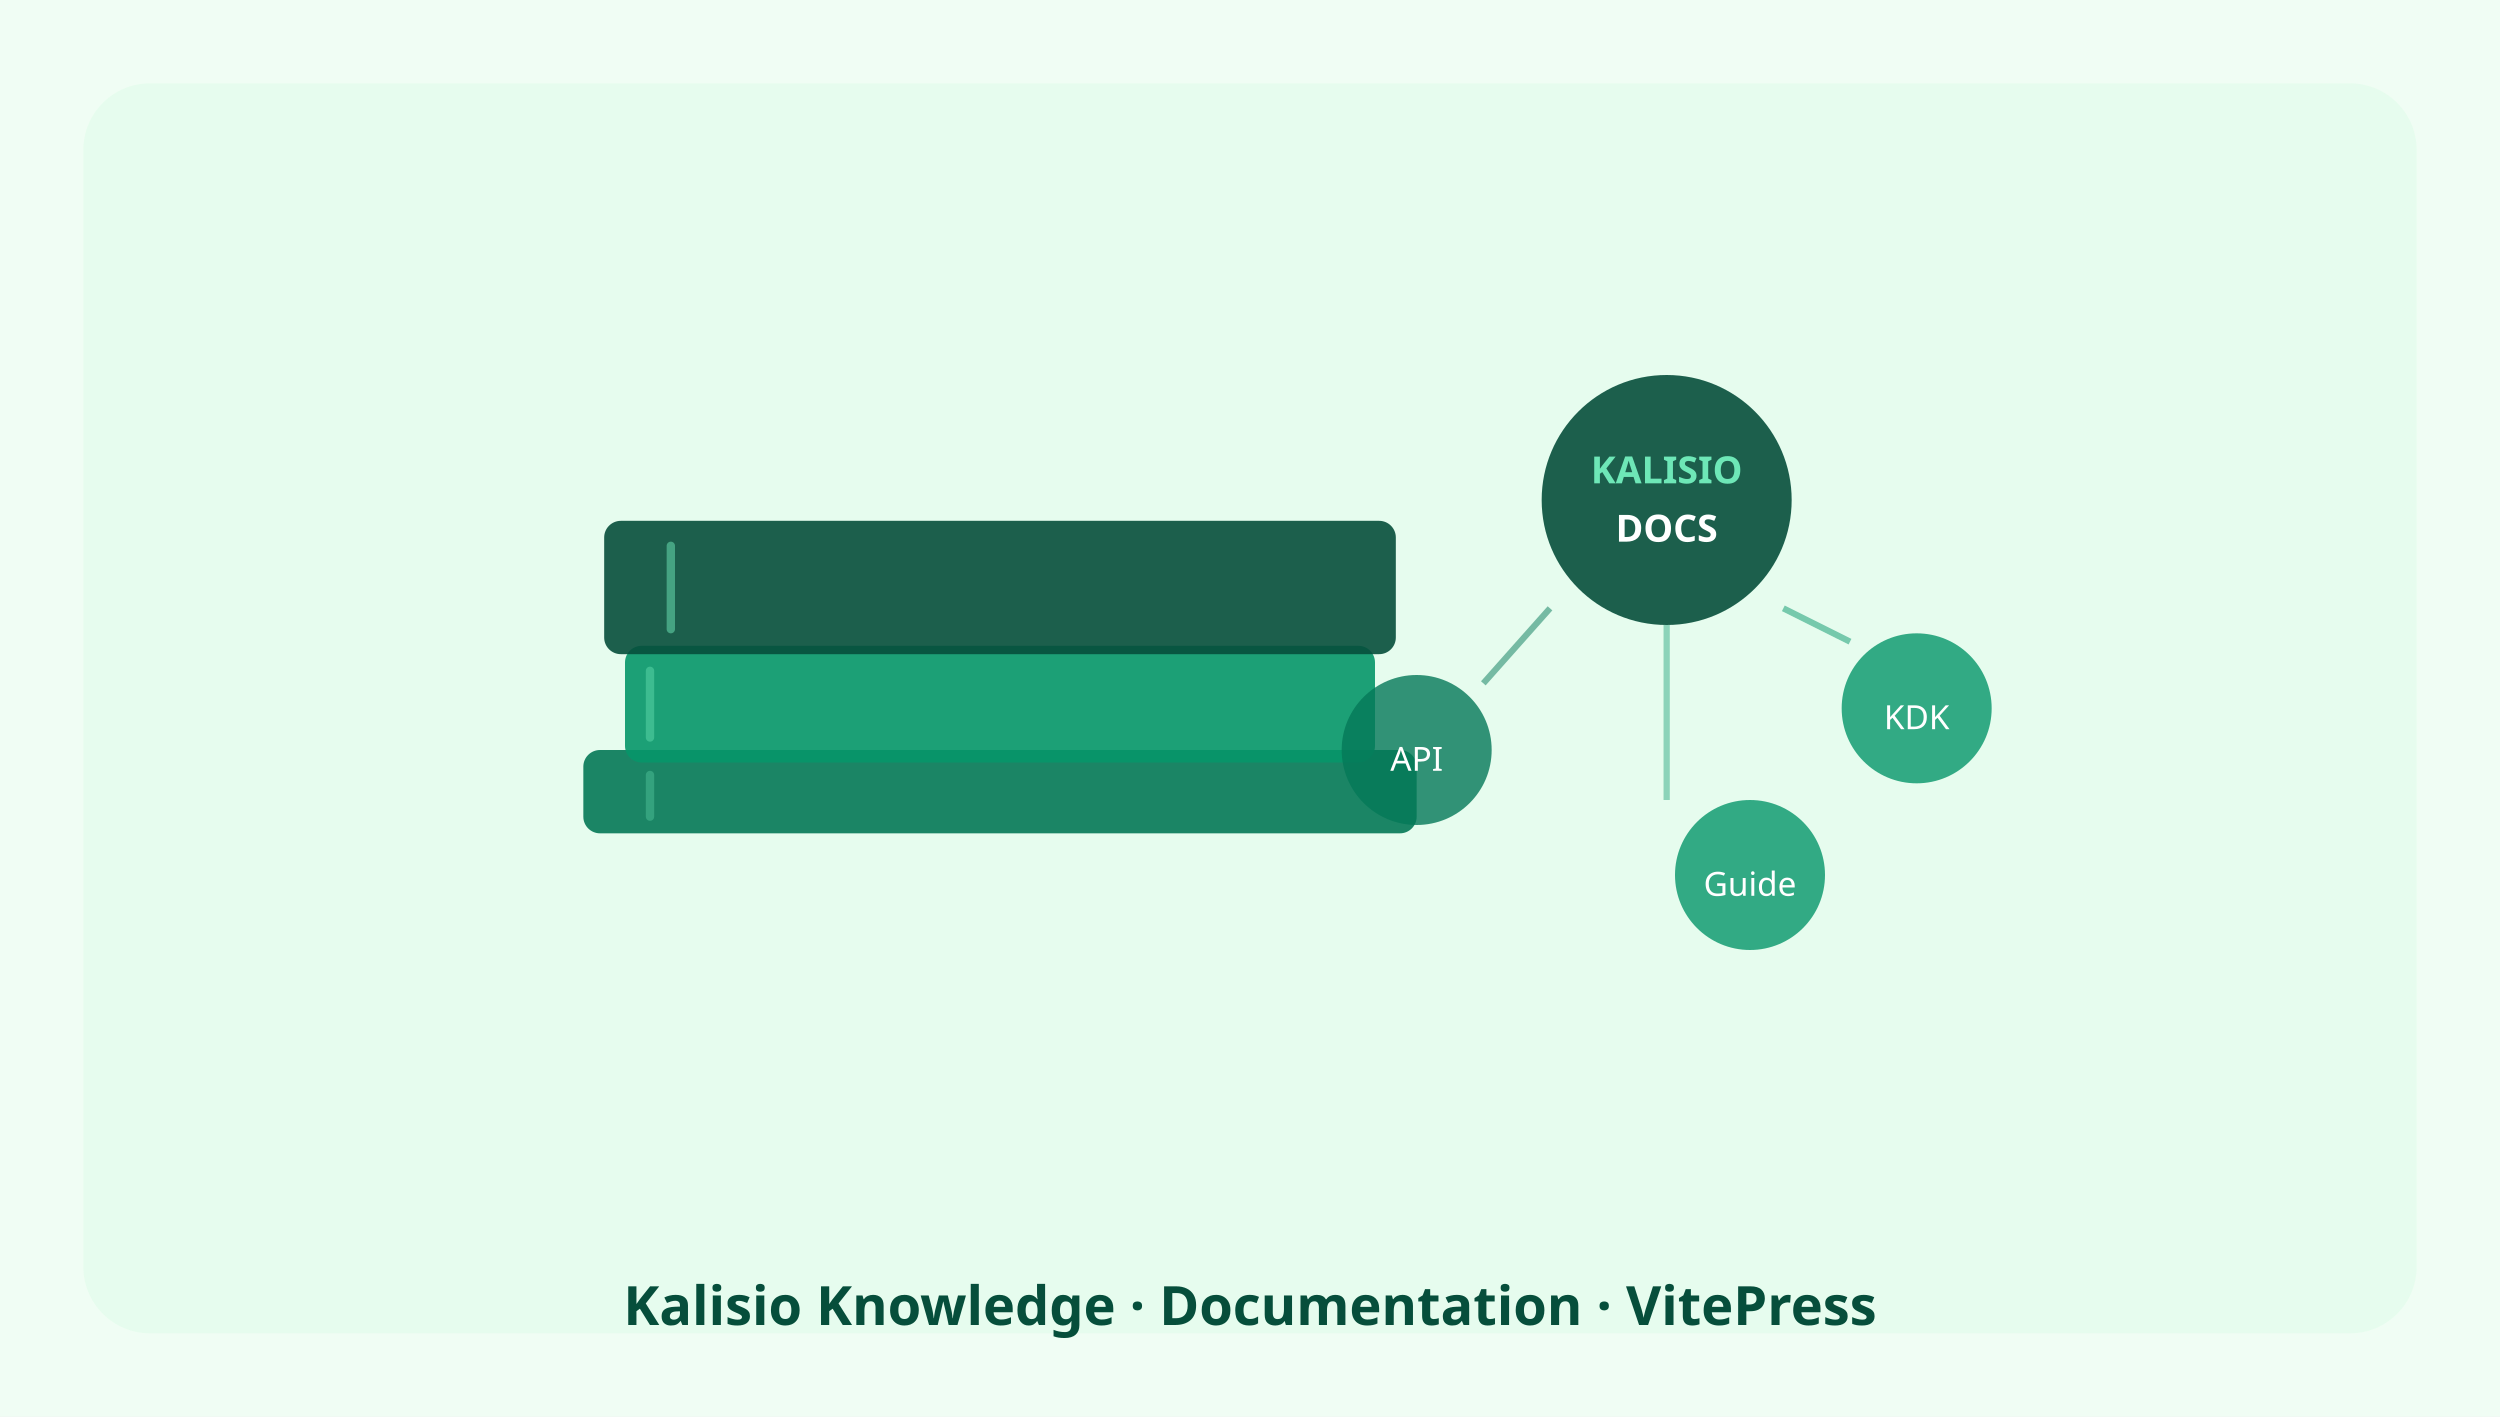
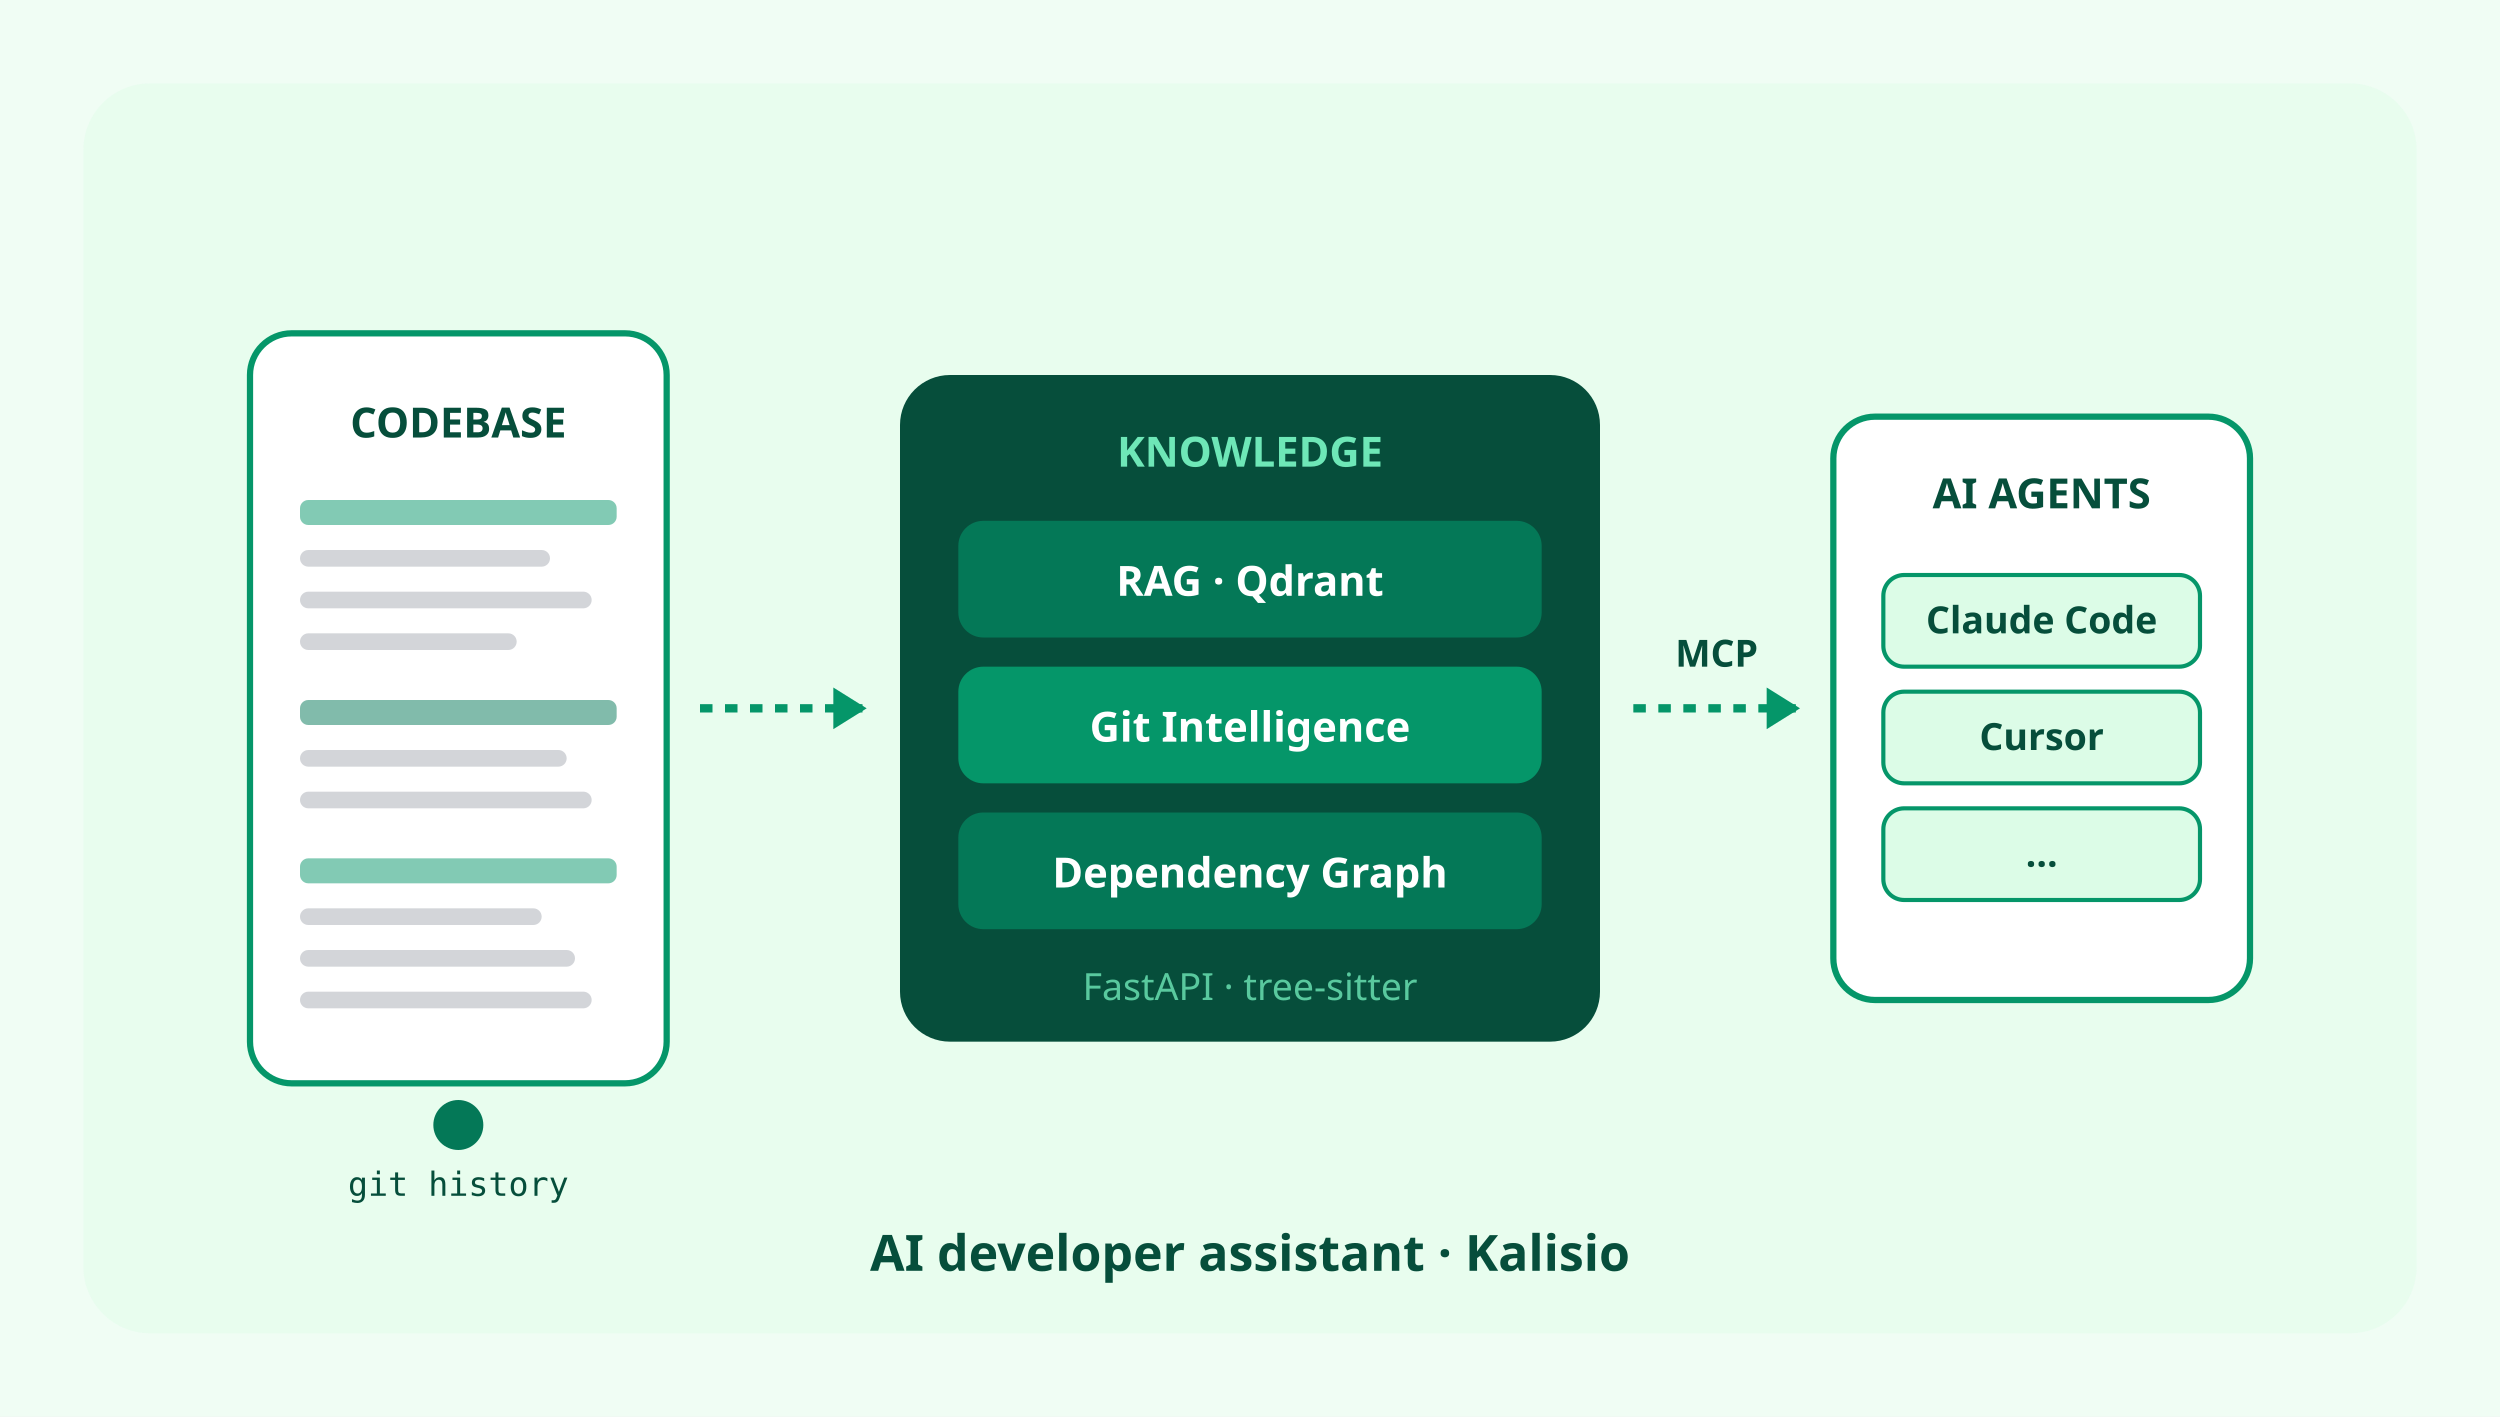
<svg xmlns="http://www.w3.org/2000/svg" viewBox="0 0 600 340" width="600" height="340">
  <rect width="600" height="340" fill="#f0fdf4" />
-   <rect x="20" y="20" width="560" height="300" rx="16" fill="#dcfce7" opacity="0.5" />
-   <rect x="140" y="180" width="200" height="20" rx="4" fill="#047857" opacity="0.9" />
-   <rect x="150" y="155" width="180" height="28" rx="4" fill="#059669" opacity="0.9" />
-   <rect x="145" y="125" width="190" height="32" rx="4" fill="#064e3b" opacity="0.9" />
-   <rect x="160" y="130" width="2" height="22" rx="1" fill="#6ee7b7" opacity="0.5" />
-   <rect x="155" y="160" width="2" height="18" rx="1" fill="#6ee7b7" opacity="0.4" />
-   <rect x="155" y="185" width="2" height="12" rx="1" fill="#6ee7b7" opacity="0.3" />
-   <circle cx="400" cy="120" r="30" fill="#064e3b" opacity="0.9" />
-   <text x="400" y="116" text-anchor="middle" font-family="system-ui, sans-serif" font-size="9" font-weight="700" fill="#6ee7b7">KALISIO</text>
-   <text x="400" y="130" text-anchor="middle" font-family="system-ui, sans-serif" font-size="9" font-weight="600" fill="#fff">DOCS</text>
-   <circle cx="460" cy="170" r="18" fill="#059669" opacity="0.8" />
-   <text x="460" y="175" text-anchor="middle" font-family="system-ui, sans-serif" font-size="8" fill="#fff">KDK</text>
-   <circle cx="340" cy="180" r="18" fill="#047857" opacity="0.8" />
-   <text x="340" y="185" text-anchor="middle" font-family="system-ui, sans-serif" font-size="8" fill="#fff">API</text>
-   <circle cx="420" cy="210" r="18" fill="#059669" opacity="0.8" />
-   <text x="420" y="215" text-anchor="middle" font-family="system-ui, sans-serif" font-size="8" fill="#fff">Guide</text>
-   <line x1="428" y1="146" x2="444" y2="154" stroke="#059669" stroke-width="1.5" opacity="0.5" />
-   <line x1="372" y1="146" x2="356" y2="164" stroke="#047857" stroke-width="1.5" opacity="0.5" />
-   <line x1="400" y1="150" x2="400" y2="192" stroke="#059669" stroke-width="1.5" opacity="0.4" />
-   <text x="300" y="318" text-anchor="middle" font-family="system-ui, sans-serif" font-size="13" font-weight="600" fill="#064e3b">Kalisio Knowledge · Documentation · VitePress</text>
+   <rect x="20" y="20" width="560" height="300" rx="16" fill="#dcfce7" opacity="0.4" />
+   <g>
+     <rect x="60" y="80" width="100" height="180" rx="10" fill="#fff" stroke="#059669" stroke-width="1.5" />
+     <text x="110" y="105" text-anchor="middle" font-family="system-ui, sans-serif" font-size="10" font-weight="700" fill="#064e3b">CODEBASE</text>
+     <rect x="72" y="120" width="76" height="6" rx="2" fill="#059669" opacity="0.5" />
+     <rect x="72" y="132" width="60" height="4" rx="2" fill="#6b7280" opacity="0.3" />
+     <rect x="72" y="142" width="70" height="4" rx="2" fill="#6b7280" opacity="0.3" />
+     <rect x="72" y="152" width="52" height="4" rx="2" fill="#6b7280" opacity="0.3" />
+     <rect x="72" y="168" width="76" height="6" rx="2" fill="#047857" opacity="0.5" />
+     <rect x="72" y="180" width="64" height="4" rx="2" fill="#6b7280" opacity="0.3" />
+     <rect x="72" y="190" width="70" height="4" rx="2" fill="#6b7280" opacity="0.3" />
+     <rect x="72" y="206" width="76" height="6" rx="2" fill="#059669" opacity="0.5" />
+     <rect x="72" y="218" width="58" height="4" rx="2" fill="#6b7280" opacity="0.3" />
+     <rect x="72" y="228" width="66" height="4" rx="2" fill="#6b7280" opacity="0.3" />
+     <rect x="72" y="238" width="70" height="4" rx="2" fill="#6b7280" opacity="0.3" />
+     <circle cx="110" cy="270" r="6" fill="#047857" />
+     <text x="110" y="287" text-anchor="middle" font-family="monospace" font-size="8" fill="#064e3b">git history</text>
+   </g>
+   <g>
+     <line x1="168" y1="170" x2="208" y2="170" stroke="#059669" stroke-width="2" stroke-dasharray="3,3" />
+     <polygon points="208,170 200,165 200,175" fill="#059669" />
+   </g>
+   <g>
+     <rect x="216" y="90" width="168" height="160" rx="12" fill="#064e3b" />
+     <text x="300" y="112" text-anchor="middle" font-family="system-ui, sans-serif" font-size="10" font-weight="700" fill="#6ee7b7">KNOWLEDGE</text>
+     <rect x="230" y="125" width="140" height="28" rx="6" fill="#047857" />
+     <text x="300" y="143" text-anchor="middle" font-family="system-ui, sans-serif" font-size="10" font-weight="600" fill="#fff">RAG · Qdrant</text>
+     <rect x="230" y="160" width="140" height="28" rx="6" fill="#059669" />
+     <text x="300" y="178" text-anchor="middle" font-family="system-ui, sans-serif" font-size="10" font-weight="600" fill="#fff">Git Intelligence</text>
+     <rect x="230" y="195" width="140" height="28" rx="6" fill="#047857" />
+     <text x="300" y="213" text-anchor="middle" font-family="system-ui, sans-serif" font-size="10" font-weight="600" fill="#fff">Dependency Graph</text>
+     <text x="300" y="240" text-anchor="middle" font-family="system-ui, sans-serif" font-size="9" fill="#6ee7b7" opacity="0.8">FastAPI · tree-sitter</text>
+   </g>
+   <g>
+     <line x1="392" y1="170" x2="432" y2="170" stroke="#059669" stroke-width="2" stroke-dasharray="3,3" />
+     <polygon points="432,170 424,165 424,175" fill="#059669" />
+     <text x="412" y="160" text-anchor="middle" font-family="system-ui, sans-serif" font-size="9" font-weight="700" fill="#064e3b">MCP</text>
+   </g>
+   <g>
+     <rect x="440" y="100" width="100" height="140" rx="10" fill="#fff" stroke="#059669" stroke-width="1.5" />
+     <text x="490" y="122" text-anchor="middle" font-family="system-ui, sans-serif" font-size="10" font-weight="700" fill="#064e3b">AI AGENTS</text>
+     <rect x="452" y="138" width="76" height="22" rx="5" fill="#dcfce7" stroke="#059669" stroke-width="1" />
+     <text x="490" y="152" text-anchor="middle" font-family="system-ui, sans-serif" font-size="9" font-weight="600" fill="#064e3b">Claude Code</text>
+     <rect x="452" y="166" width="76" height="22" rx="5" fill="#dcfce7" stroke="#059669" stroke-width="1" />
+     <text x="490" y="180" text-anchor="middle" font-family="system-ui, sans-serif" font-size="9" font-weight="600" fill="#064e3b">Cursor</text>
+     <rect x="452" y="194" width="76" height="22" rx="5" fill="#dcfce7" stroke="#059669" stroke-width="1" />
+     <text x="490" y="208" text-anchor="middle" font-family="system-ui, sans-serif" font-size="9" font-weight="600" fill="#064e3b">...</text>
+   </g>
+   <text x="300" y="305" text-anchor="middle" font-family="system-ui, sans-serif" font-size="12" font-weight="600" fill="#064e3b">AI developer assistant · Kalisio</text>
</svg>
